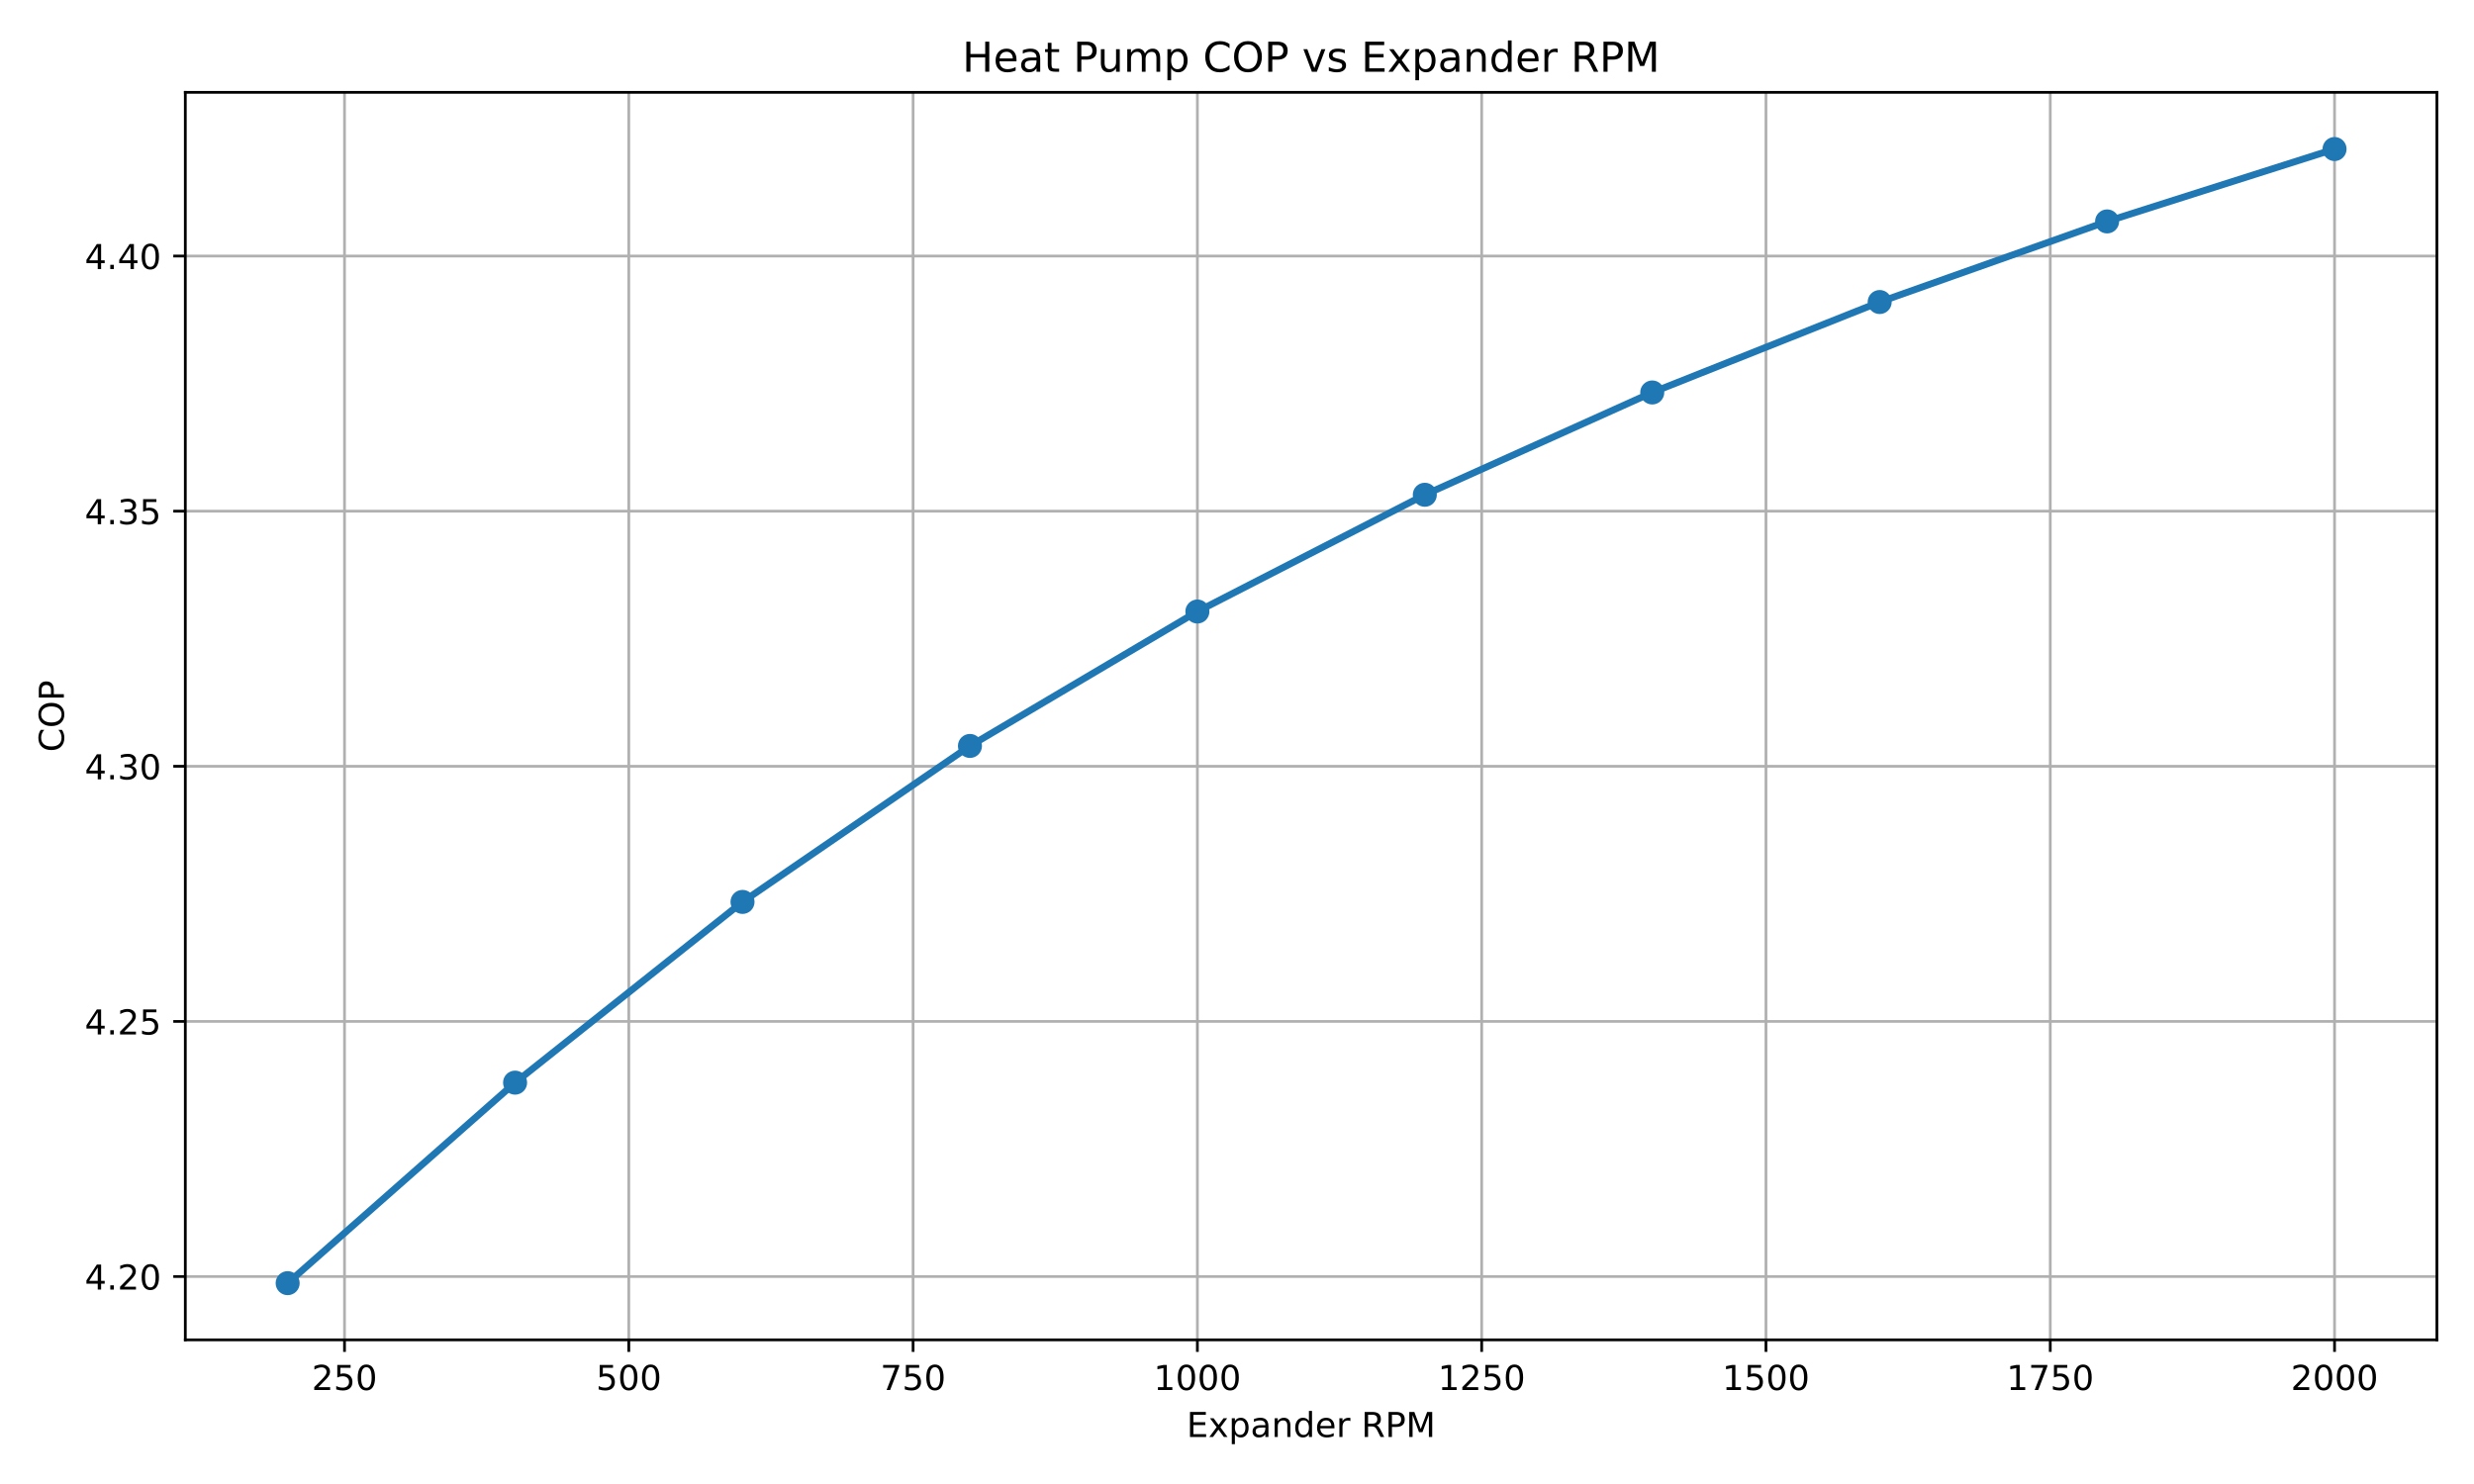
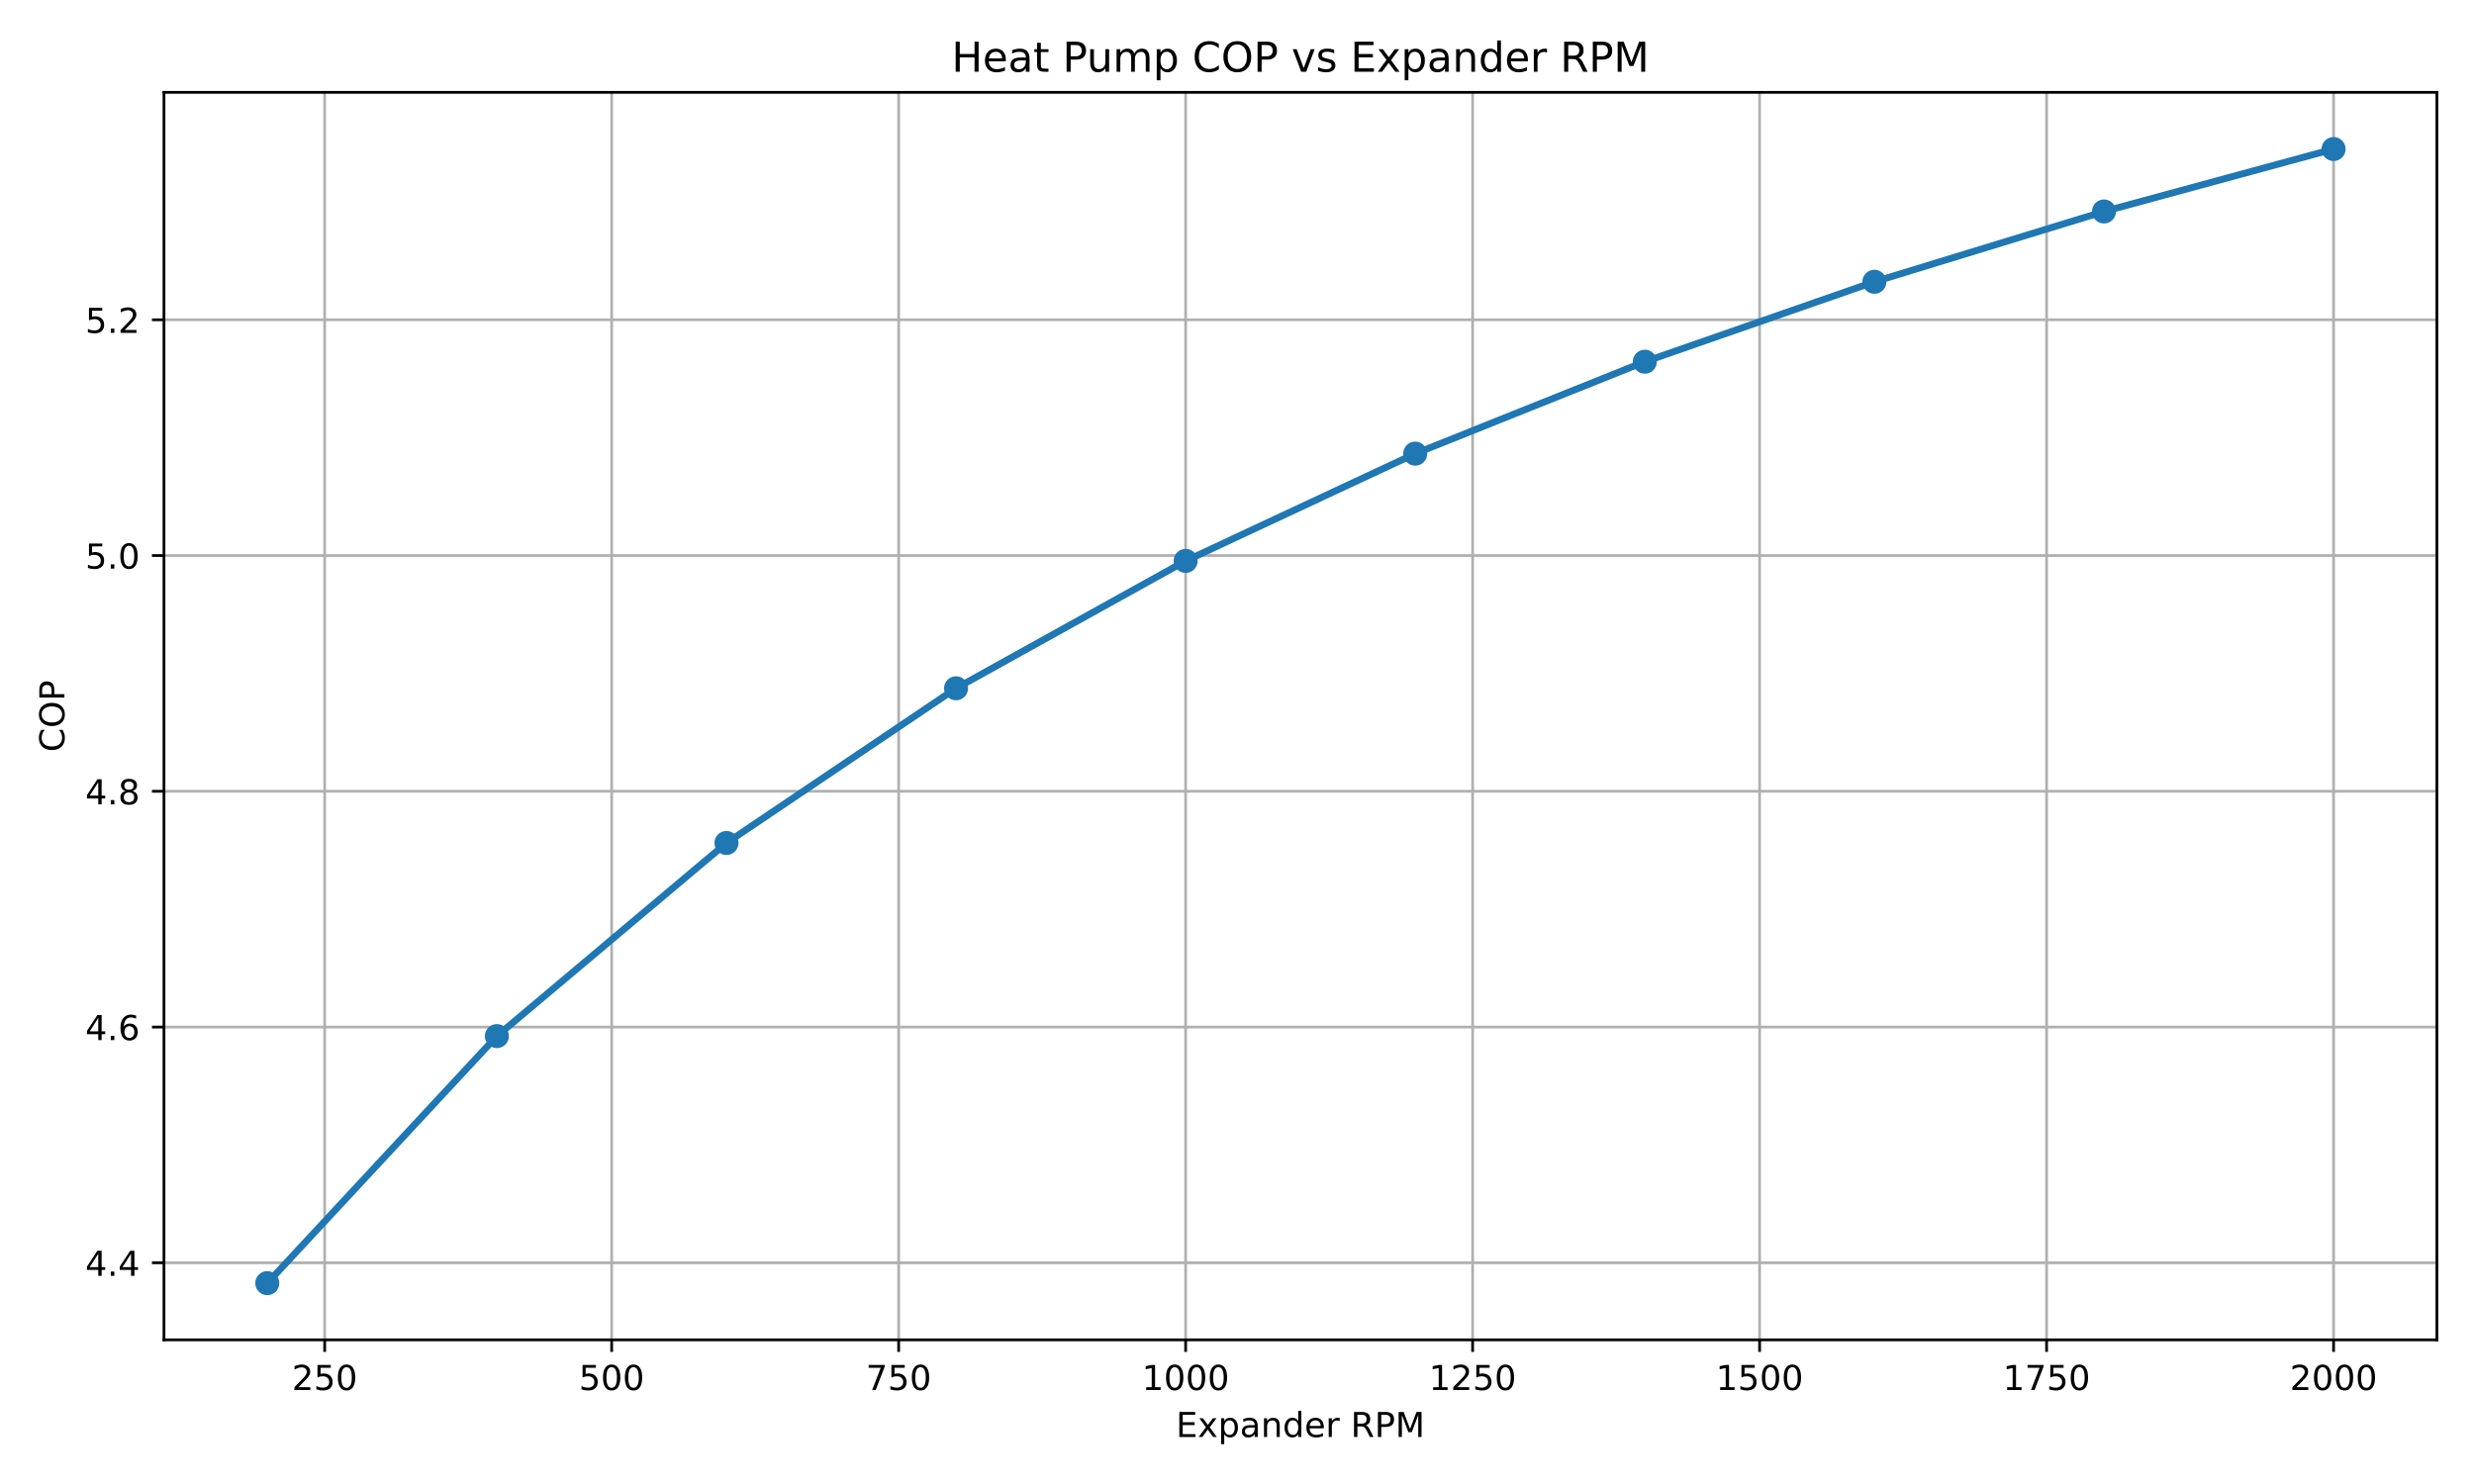
<svg xmlns="http://www.w3.org/2000/svg" xmlns:xlink="http://www.w3.org/1999/xlink" width="720pt" height="432pt" viewBox="0 0 720 432" version="1.1">
  <defs>
    <style type="text/css">*{stroke-linejoin: round; stroke-linecap: butt}</style>
  </defs>
  <g id="figure_1">
    <g id="patch_1">
      <path d="M 0 432  L 720 432  L 720 0  L 0 0  z " style="fill: #ffffff" />
    </g>
    <g id="axes_1">
      <g id="patch_2">
-         <path d="M 53.93 390.04  L 709.2 390.04  L 709.2 26.88  L 53.93 26.88  z " style="fill: #ffffff" />
+         <path d="M 47.72 390.04  L 709.2 390.04  L 709.2 26.88  L 47.72 26.88  z " style="fill: #ffffff" />
      </g>
      <g id="matplotlib.axis_1">
        <g id="xtick_1">
          <g id="line2d_1">
-             <path d="M 100.262 390.04  L 100.262 26.88  " clip-path="url(#p48b8b72405)" style="fill: none; stroke: #b0b0b0; stroke-width: 0.8; stroke-linecap: square" />
+             <path d="M 94.491 390.04  L 94.491 26.88  " clip-path="url(#p8dfcdfb5a5)" style="fill: none; stroke: #b0b0b0; stroke-width: 0.8; stroke-linecap: square" />
          </g>
          <g id="line2d_2">
            <defs>
-               <path id="m41515d4cee" d="M 0 0  L 0 3.5  " style="stroke: #000000; stroke-width: 0.8" />
+               <path id="m146182d8d7" d="M 0 0  L 0 3.5  " style="stroke: #000000; stroke-width: 0.8" />
            </defs>
            <g>
-               <use xlink:href="#m41515d4cee" x="100.262" y="390.04" style="stroke: #000000; stroke-width: 0.8" />
+               <use xlink:href="#m146182d8d7" x="94.491" y="390.04" style="stroke: #000000; stroke-width: 0.8" />
            </g>
          </g>
          <g id="text_1">
-             <g transform="translate(90.71847 404.6384) scale(0.1 -0.1)">
+             <g transform="translate(84.94756 404.6384) scale(0.1 -0.1)">
              <defs>
                <path id="DejaVuSans-32" d="M 1228 531  L 3431 531  L 3431 0  L 469 0  L 469 531  Q 828 903 1448 1529  Q 2069 2156 2228 2338  Q 2531 2678 2651 2914  Q 2772 3150 2772 3378  Q 2772 3750 2511 3984  Q 2250 4219 1831 4219  Q 1534 4219 1204 4116  Q 875 4013 500 3803  L 500 4441  Q 881 4594 1212 4672  Q 1544 4750 1819 4750  Q 2544 4750 2975 4387  Q 3406 4025 3406 3419  Q 3406 3131 3298 2873  Q 3191 2616 2906 2266  Q 2828 2175 2409 1742  Q 1991 1309 1228 531  z " transform="scale(0.015625)" />
                <path id="DejaVuSans-35" d="M 691 4666  L 3169 4666  L 3169 4134  L 1269 4134  L 1269 2991  Q 1406 3038 1543 3061  Q 1681 3084 1819 3084  Q 2600 3084 3056 2656  Q 3513 2228 3513 1497  Q 3513 744 3044 326  Q 2575 -91 1722 -91  Q 1428 -91 1123 -41  Q 819 9 494 109  L 494 744  Q 775 591 1075 516  Q 1375 441 1709 441  Q 2250 441 2565 725  Q 2881 1009 2881 1497  Q 2881 1984 2565 2268  Q 2250 2553 1709 2553  Q 1456 2553 1204 2497  Q 953 2441 691 2322  L 691 4666  z " transform="scale(0.015625)" />
                <path id="DejaVuSans-30" d="M 2034 4250  Q 1547 4250 1301 3770  Q 1056 3291 1056 2328  Q 1056 1369 1301 889  Q 1547 409 2034 409  Q 2525 409 2770 889  Q 3016 1369 3016 2328  Q 3016 3291 2770 3770  Q 2525 4250 2034 4250  z M 2034 4750  Q 2819 4750 3233 4129  Q 3647 3509 3647 2328  Q 3647 1150 3233 529  Q 2819 -91 2034 -91  Q 1250 -91 836 529  Q 422 1150 422 2328  Q 422 3509 836 4129  Q 1250 4750 2034 4750  z " transform="scale(0.015625)" />
              </defs>
              <use xlink:href="#DejaVuSans-32" />
-               <use xlink:href="#DejaVuSans-35" x="63.623" />
-               <use xlink:href="#DejaVuSans-30" x="127.246" />
+               <use xlink:href="#DejaVuSans-35" transform="translate(63.62305 0)" />
+               <use xlink:href="#DejaVuSans-30" transform="translate(127.2461 0)" />
            </g>
          </g>
        </g>
        <g id="xtick_2">
          <g id="line2d_3">
-             <path d="M 182.998 390.04  L 182.998 26.88  " clip-path="url(#p48b8b72405)" style="fill: none; stroke: #b0b0b0; stroke-width: 0.8; stroke-linecap: square" />
+             <path d="M 178.012 390.04  L 178.012 26.88  " clip-path="url(#p8dfcdfb5a5)" style="fill: none; stroke: #b0b0b0; stroke-width: 0.8; stroke-linecap: square" />
          </g>
          <g id="line2d_4">
            <g>
-               <use xlink:href="#m41515d4cee" x="182.998" y="390.04" style="stroke: #000000; stroke-width: 0.8" />
+               <use xlink:href="#m146182d8d7" x="178.012" y="390.04" style="stroke: #000000; stroke-width: 0.8" />
            </g>
          </g>
          <g id="text_2">
-             <g transform="translate(173.4546 404.6384) scale(0.1 -0.1)">
+             <g transform="translate(168.4678 404.6384) scale(0.1 -0.1)">
              <use xlink:href="#DejaVuSans-35" />
-               <use xlink:href="#DejaVuSans-30" x="63.623" />
-               <use xlink:href="#DejaVuSans-30" x="127.246" />
+               <use xlink:href="#DejaVuSans-30" transform="translate(63.62305 0)" />
+               <use xlink:href="#DejaVuSans-30" transform="translate(127.2461 0)" />
            </g>
          </g>
        </g>
        <g id="xtick_3">
          <g id="line2d_5">
-             <path d="M 265.734 390.04  L 265.734 26.88  " clip-path="url(#p48b8b72405)" style="fill: none; stroke: #b0b0b0; stroke-width: 0.8; stroke-linecap: square" />
+             <path d="M 261.532 390.04  L 261.532 26.88  " clip-path="url(#p8dfcdfb5a5)" style="fill: none; stroke: #b0b0b0; stroke-width: 0.8; stroke-linecap: square" />
          </g>
          <g id="line2d_6">
            <g>
-               <use xlink:href="#m41515d4cee" x="265.734" y="390.04" style="stroke: #000000; stroke-width: 0.8" />
+               <use xlink:href="#m146182d8d7" x="261.532" y="390.04" style="stroke: #000000; stroke-width: 0.8" />
            </g>
          </g>
          <g id="text_3">
-             <g transform="translate(256.1907 404.6384) scale(0.1 -0.1)">
+             <g transform="translate(251.988 404.6384) scale(0.1 -0.1)">
              <defs>
                <path id="DejaVuSans-37" d="M 525 4666  L 3525 4666  L 3525 4397  L 1831 0  L 1172 0  L 2766 4134  L 525 4134  L 525 4666  z " transform="scale(0.015625)" />
              </defs>
              <use xlink:href="#DejaVuSans-37" />
-               <use xlink:href="#DejaVuSans-35" x="63.623" />
-               <use xlink:href="#DejaVuSans-30" x="127.246" />
+               <use xlink:href="#DejaVuSans-35" transform="translate(63.62305 0)" />
+               <use xlink:href="#DejaVuSans-30" transform="translate(127.2461 0)" />
            </g>
          </g>
        </g>
        <g id="xtick_4">
          <g id="line2d_7">
-             <path d="M 348.471 390.04  L 348.471 26.88  " clip-path="url(#p48b8b72405)" style="fill: none; stroke: #b0b0b0; stroke-width: 0.8; stroke-linecap: square" />
+             <path d="M 345.052 390.04  L 345.052 26.88  " clip-path="url(#p8dfcdfb5a5)" style="fill: none; stroke: #b0b0b0; stroke-width: 0.8; stroke-linecap: square" />
          </g>
          <g id="line2d_8">
            <g>
-               <use xlink:href="#m41515d4cee" x="348.471" y="390.04" style="stroke: #000000; stroke-width: 0.8" />
+               <use xlink:href="#m146182d8d7" x="345.052" y="390.04" style="stroke: #000000; stroke-width: 0.8" />
            </g>
          </g>
          <g id="text_4">
-             <g transform="translate(335.7456 404.6384) scale(0.1 -0.1)">
+             <g transform="translate(332.3269 404.6384) scale(0.1 -0.1)">
              <defs>
                <path id="DejaVuSans-31" d="M 794 531  L 1825 531  L 1825 4091  L 703 3866  L 703 4441  L 1819 4666  L 2450 4666  L 2450 531  L 3481 531  L 3481 0  L 794 0  L 794 531  z " transform="scale(0.015625)" />
              </defs>
              <use xlink:href="#DejaVuSans-31" />
-               <use xlink:href="#DejaVuSans-30" x="63.623" />
-               <use xlink:href="#DejaVuSans-30" x="127.246" />
-               <use xlink:href="#DejaVuSans-30" x="190.869" />
+               <use xlink:href="#DejaVuSans-30" transform="translate(63.62305 0)" />
+               <use xlink:href="#DejaVuSans-30" transform="translate(127.2461 0)" />
+               <use xlink:href="#DejaVuSans-30" transform="translate(190.8691 0)" />
            </g>
          </g>
        </g>
        <g id="xtick_5">
          <g id="line2d_9">
-             <path d="M 431.207 390.04  L 431.207 26.88  " clip-path="url(#p48b8b72405)" style="fill: none; stroke: #b0b0b0; stroke-width: 0.8; stroke-linecap: square" />
+             <path d="M 428.572 390.04  L 428.572 26.88  " clip-path="url(#p8dfcdfb5a5)" style="fill: none; stroke: #b0b0b0; stroke-width: 0.8; stroke-linecap: square" />
          </g>
          <g id="line2d_10">
            <g>
-               <use xlink:href="#m41515d4cee" x="431.207" y="390.04" style="stroke: #000000; stroke-width: 0.8" />
+               <use xlink:href="#m146182d8d7" x="428.572" y="390.04" style="stroke: #000000; stroke-width: 0.8" />
            </g>
          </g>
          <g id="text_5">
-             <g transform="translate(418.4817 404.6384) scale(0.1 -0.1)">
+             <g transform="translate(415.8471 404.6384) scale(0.1 -0.1)">
              <use xlink:href="#DejaVuSans-31" />
-               <use xlink:href="#DejaVuSans-32" x="63.623" />
-               <use xlink:href="#DejaVuSans-35" x="127.246" />
-               <use xlink:href="#DejaVuSans-30" x="190.869" />
+               <use xlink:href="#DejaVuSans-32" transform="translate(63.62305 0)" />
+               <use xlink:href="#DejaVuSans-35" transform="translate(127.2461 0)" />
+               <use xlink:href="#DejaVuSans-30" transform="translate(190.8691 0)" />
            </g>
          </g>
        </g>
        <g id="xtick_6">
          <g id="line2d_11">
-             <path d="M 513.943 390.04  L 513.943 26.88  " clip-path="url(#p48b8b72405)" style="fill: none; stroke: #b0b0b0; stroke-width: 0.8; stroke-linecap: square" />
+             <path d="M 512.092 390.04  L 512.092 26.88  " clip-path="url(#p8dfcdfb5a5)" style="fill: none; stroke: #b0b0b0; stroke-width: 0.8; stroke-linecap: square" />
          </g>
          <g id="line2d_12">
            <g>
-               <use xlink:href="#m41515d4cee" x="513.943" y="390.04" style="stroke: #000000; stroke-width: 0.8" />
+               <use xlink:href="#m146182d8d7" x="512.092" y="390.04" style="stroke: #000000; stroke-width: 0.8" />
            </g>
          </g>
          <g id="text_6">
-             <g transform="translate(501.2178 404.6384) scale(0.1 -0.1)">
+             <g transform="translate(499.3673 404.6384) scale(0.1 -0.1)">
              <use xlink:href="#DejaVuSans-31" />
-               <use xlink:href="#DejaVuSans-35" x="63.623" />
-               <use xlink:href="#DejaVuSans-30" x="127.246" />
-               <use xlink:href="#DejaVuSans-30" x="190.869" />
+               <use xlink:href="#DejaVuSans-35" transform="translate(63.62305 0)" />
+               <use xlink:href="#DejaVuSans-30" transform="translate(127.2461 0)" />
+               <use xlink:href="#DejaVuSans-30" transform="translate(190.8691 0)" />
            </g>
          </g>
        </g>
        <g id="xtick_7">
          <g id="line2d_13">
-             <path d="M 596.679 390.04  L 596.679 26.88  " clip-path="url(#p48b8b72405)" style="fill: none; stroke: #b0b0b0; stroke-width: 0.8; stroke-linecap: square" />
+             <path d="M 595.613 390.04  L 595.613 26.88  " clip-path="url(#p8dfcdfb5a5)" style="fill: none; stroke: #b0b0b0; stroke-width: 0.8; stroke-linecap: square" />
          </g>
          <g id="line2d_14">
            <g>
-               <use xlink:href="#m41515d4cee" x="596.679" y="390.04" style="stroke: #000000; stroke-width: 0.8" />
+               <use xlink:href="#m146182d8d7" x="595.613" y="390.04" style="stroke: #000000; stroke-width: 0.8" />
            </g>
          </g>
          <g id="text_7">
-             <g transform="translate(583.9539 404.6384) scale(0.1 -0.1)">
+             <g transform="translate(582.8875 404.6384) scale(0.1 -0.1)">
              <use xlink:href="#DejaVuSans-31" />
-               <use xlink:href="#DejaVuSans-37" x="63.623" />
-               <use xlink:href="#DejaVuSans-35" x="127.246" />
-               <use xlink:href="#DejaVuSans-30" x="190.869" />
+               <use xlink:href="#DejaVuSans-37" transform="translate(63.62305 0)" />
+               <use xlink:href="#DejaVuSans-35" transform="translate(127.2461 0)" />
+               <use xlink:href="#DejaVuSans-30" transform="translate(190.8691 0)" />
            </g>
          </g>
        </g>
        <g id="xtick_8">
          <g id="line2d_15">
-             <path d="M 679.415 390.04  L 679.415 26.88  " clip-path="url(#p48b8b72405)" style="fill: none; stroke: #b0b0b0; stroke-width: 0.8; stroke-linecap: square" />
+             <path d="M 679.133 390.04  L 679.133 26.88  " clip-path="url(#p8dfcdfb5a5)" style="fill: none; stroke: #b0b0b0; stroke-width: 0.8; stroke-linecap: square" />
          </g>
          <g id="line2d_16">
            <g>
-               <use xlink:href="#m41515d4cee" x="679.415" y="390.04" style="stroke: #000000; stroke-width: 0.8" />
+               <use xlink:href="#m146182d8d7" x="679.133" y="390.04" style="stroke: #000000; stroke-width: 0.8" />
            </g>
          </g>
          <g id="text_8">
-             <g transform="translate(666.69 404.6384) scale(0.1 -0.1)">
+             <g transform="translate(666.4077 404.6384) scale(0.1 -0.1)">
              <use xlink:href="#DejaVuSans-32" />
-               <use xlink:href="#DejaVuSans-30" x="63.623" />
-               <use xlink:href="#DejaVuSans-30" x="127.246" />
-               <use xlink:href="#DejaVuSans-30" x="190.869" />
+               <use xlink:href="#DejaVuSans-30" transform="translate(63.62305 0)" />
+               <use xlink:href="#DejaVuSans-30" transform="translate(127.2461 0)" />
+               <use xlink:href="#DejaVuSans-30" transform="translate(190.8691 0)" />
            </g>
          </g>
        </g>
        <g id="text_9">
-           <g transform="translate(345.3408 418.3166) scale(0.1 -0.1)">
+           <g transform="translate(342.2358 418.3166) scale(0.1 -0.1)">
            <defs>
              <path id="DejaVuSans-45" d="M 628 4666  L 3578 4666  L 3578 4134  L 1259 4134  L 1259 2753  L 3481 2753  L 3481 2222  L 1259 2222  L 1259 531  L 3634 531  L 3634 0  L 628 0  L 628 4666  z " transform="scale(0.015625)" />
              <path id="DejaVuSans-78" d="M 3513 3500  L 2247 1797  L 3578 0  L 2900 0  L 1881 1375  L 863 0  L 184 0  L 1544 1831  L 300 3500  L 978 3500  L 1906 2253  L 2834 3500  L 3513 3500  z " transform="scale(0.015625)" />
              <path id="DejaVuSans-70" d="M 1159 525  L 1159 -1331  L 581 -1331  L 581 3500  L 1159 3500  L 1159 2969  Q 1341 3281 1617 3432  Q 1894 3584 2278 3584  Q 2916 3584 3314 3078  Q 3713 2572 3713 1747  Q 3713 922 3314 415  Q 2916 -91 2278 -91  Q 1894 -91 1617 61  Q 1341 213 1159 525  z M 3116 1747  Q 3116 2381 2855 2742  Q 2594 3103 2138 3103  Q 1681 3103 1420 2742  Q 1159 2381 1159 1747  Q 1159 1113 1420 752  Q 1681 391 2138 391  Q 2594 391 2855 752  Q 3116 1113 3116 1747  z " transform="scale(0.015625)" />
              <path id="DejaVuSans-61" d="M 2194 1759  Q 1497 1759 1228 1600  Q 959 1441 959 1056  Q 959 750 1161 570  Q 1363 391 1709 391  Q 2188 391 2477 730  Q 2766 1069 2766 1631  L 2766 1759  L 2194 1759  z M 3341 1997  L 3341 0  L 2766 0  L 2766 531  Q 2569 213 2275 61  Q 1981 -91 1556 -91  Q 1019 -91 701 211  Q 384 513 384 1019  Q 384 1609 779 1909  Q 1175 2209 1959 2209  L 2766 2209  L 2766 2266  Q 2766 2663 2505 2880  Q 2244 3097 1772 3097  Q 1472 3097 1187 3025  Q 903 2953 641 2809  L 641 3341  Q 956 3463 1253 3523  Q 1550 3584 1831 3584  Q 2591 3584 2966 3190  Q 3341 2797 3341 1997  z " transform="scale(0.015625)" />
              <path id="DejaVuSans-6e" d="M 3513 2113  L 3513 0  L 2938 0  L 2938 2094  Q 2938 2591 2744 2837  Q 2550 3084 2163 3084  Q 1697 3084 1428 2787  Q 1159 2491 1159 1978  L 1159 0  L 581 0  L 581 3500  L 1159 3500  L 1159 2956  Q 1366 3272 1645 3428  Q 1925 3584 2291 3584  Q 2894 3584 3203 3211  Q 3513 2838 3513 2113  z " transform="scale(0.015625)" />
              <path id="DejaVuSans-64" d="M 2906 2969  L 2906 4863  L 3481 4863  L 3481 0  L 2906 0  L 2906 525  Q 2725 213 2448 61  Q 2172 -91 1784 -91  Q 1150 -91 751 415  Q 353 922 353 1747  Q 353 2572 751 3078  Q 1150 3584 1784 3584  Q 2172 3584 2448 3432  Q 2725 3281 2906 2969  z M 947 1747  Q 947 1113 1208 752  Q 1469 391 1925 391  Q 2381 391 2643 752  Q 2906 1113 2906 1747  Q 2906 2381 2643 2742  Q 2381 3103 1925 3103  Q 1469 3103 1208 2742  Q 947 2381 947 1747  z " transform="scale(0.015625)" />
              <path id="DejaVuSans-65" d="M 3597 1894  L 3597 1613  L 953 1613  Q 991 1019 1311 708  Q 1631 397 2203 397  Q 2534 397 2845 478  Q 3156 559 3463 722  L 3463 178  Q 3153 47 2828 -22  Q 2503 -91 2169 -91  Q 1331 -91 842 396  Q 353 884 353 1716  Q 353 2575 817 3079  Q 1281 3584 2069 3584  Q 2775 3584 3186 3129  Q 3597 2675 3597 1894  z M 3022 2063  Q 3016 2534 2758 2815  Q 2500 3097 2075 3097  Q 1594 3097 1305 2825  Q 1016 2553 972 2059  L 3022 2063  z " transform="scale(0.015625)" />
              <path id="DejaVuSans-72" d="M 2631 2963  Q 2534 3019 2420 3045  Q 2306 3072 2169 3072  Q 1681 3072 1420 2755  Q 1159 2438 1159 1844  L 1159 0  L 581 0  L 581 3500  L 1159 3500  L 1159 2956  Q 1341 3275 1631 3429  Q 1922 3584 2338 3584  Q 2397 3584 2469 3576  Q 2541 3569 2628 3553  L 2631 2963  z " transform="scale(0.015625)" />
              <path id="DejaVuSans-20" transform="scale(0.015625)" />
              <path id="DejaVuSans-52" d="M 2841 2188  Q 3044 2119 3236 1894  Q 3428 1669 3622 1275  L 4263 0  L 3584 0  L 2988 1197  Q 2756 1666 2539 1819  Q 2322 1972 1947 1972  L 1259 1972  L 1259 0  L 628 0  L 628 4666  L 2053 4666  Q 2853 4666 3247 4331  Q 3641 3997 3641 3322  Q 3641 2881 3436 2590  Q 3231 2300 2841 2188  z M 1259 4147  L 1259 2491  L 2053 2491  Q 2509 2491 2742 2702  Q 2975 2913 2975 3322  Q 2975 3731 2742 3939  Q 2509 4147 2053 4147  L 1259 4147  z " transform="scale(0.015625)" />
              <path id="DejaVuSans-50" d="M 1259 4147  L 1259 2394  L 2053 2394  Q 2494 2394 2734 2622  Q 2975 2850 2975 3272  Q 2975 3691 2734 3919  Q 2494 4147 2053 4147  L 1259 4147  z M 628 4666  L 2053 4666  Q 2838 4666 3239 4311  Q 3641 3956 3641 3272  Q 3641 2581 3239 2228  Q 2838 1875 2053 1875  L 1259 1875  L 1259 0  L 628 0  L 628 4666  z " transform="scale(0.015625)" />
              <path id="DejaVuSans-4d" d="M 628 4666  L 1569 4666  L 2759 1491  L 3956 4666  L 4897 4666  L 4897 0  L 4281 0  L 4281 4097  L 3078 897  L 2444 897  L 1241 4097  L 1241 0  L 628 0  L 628 4666  z " transform="scale(0.015625)" />
            </defs>
            <use xlink:href="#DejaVuSans-45" />
-             <use xlink:href="#DejaVuSans-78" x="63.184" />
-             <use xlink:href="#DejaVuSans-70" x="122.363" />
-             <use xlink:href="#DejaVuSans-61" x="185.84" />
-             <use xlink:href="#DejaVuSans-6e" x="247.119" />
-             <use xlink:href="#DejaVuSans-64" x="310.498" />
-             <use xlink:href="#DejaVuSans-65" x="373.975" />
-             <use xlink:href="#DejaVuSans-72" x="435.498" />
-             <use xlink:href="#DejaVuSans-20" x="476.611" />
-             <use xlink:href="#DejaVuSans-52" x="508.398" />
-             <use xlink:href="#DejaVuSans-50" x="577.881" />
-             <use xlink:href="#DejaVuSans-4d" x="638.184" />
+             <use xlink:href="#DejaVuSans-78" transform="translate(63.18359 0)" />
+             <use xlink:href="#DejaVuSans-70" transform="translate(122.3633 0)" />
+             <use xlink:href="#DejaVuSans-61" transform="translate(185.8398 0)" />
+             <use xlink:href="#DejaVuSans-6e" transform="translate(247.1191 0)" />
+             <use xlink:href="#DejaVuSans-64" transform="translate(310.498 0)" />
+             <use xlink:href="#DejaVuSans-65" transform="translate(373.9746 0)" />
+             <use xlink:href="#DejaVuSans-72" transform="translate(435.498 0)" />
+             <use xlink:href="#DejaVuSans-20" transform="translate(476.6113 0)" />
+             <use xlink:href="#DejaVuSans-52" transform="translate(508.3984 0)" />
+             <use xlink:href="#DejaVuSans-50" transform="translate(577.8809 0)" />
+             <use xlink:href="#DejaVuSans-4d" transform="translate(638.1836 0)" />
          </g>
        </g>
      </g>
      <g id="matplotlib.axis_2">
        <g id="ytick_1">
          <g id="line2d_17">
-             <path d="M 53.93 371.608  L 709.2 371.608  " clip-path="url(#p48b8b72405)" style="fill: none; stroke: #b0b0b0; stroke-width: 0.8; stroke-linecap: square" />
+             <path d="M 47.72 367.603  L 709.2 367.603  " clip-path="url(#p8dfcdfb5a5)" style="fill: none; stroke: #b0b0b0; stroke-width: 0.8; stroke-linecap: square" />
          </g>
          <g id="line2d_18">
            <defs>
-               <path id="m476cf47613" d="M 0 0  L -3.5 0  " style="stroke: #000000; stroke-width: 0.8" />
+               <path id="m8b63cbcf3f" d="M 0 0  L -3.5 0  " style="stroke: #000000; stroke-width: 0.8" />
            </defs>
            <g>
-               <use xlink:href="#m476cf47613" x="53.93" y="371.608" style="stroke: #000000; stroke-width: 0.8" />
+               <use xlink:href="#m8b63cbcf3f" x="47.72" y="367.603" style="stroke: #000000; stroke-width: 0.8" />
            </g>
          </g>
          <g id="text_10">
-             <g transform="translate(24.66437 375.4073) scale(0.1 -0.1)">
+             <g transform="translate(24.81687 371.4017) scale(0.1 -0.1)">
              <defs>
                <path id="DejaVuSans-34" d="M 2419 4116  L 825 1625  L 2419 1625  L 2419 4116  z M 2253 4666  L 3047 4666  L 3047 1625  L 3713 1625  L 3713 1100  L 3047 1100  L 3047 0  L 2419 0  L 2419 1100  L 313 1100  L 313 1709  L 2253 4666  z " transform="scale(0.015625)" />
                <path id="DejaVuSans-2e" d="M 684 794  L 1344 794  L 1344 0  L 684 0  L 684 794  z " transform="scale(0.015625)" />
              </defs>
              <use xlink:href="#DejaVuSans-34" />
-               <use xlink:href="#DejaVuSans-2e" x="63.623" />
-               <use xlink:href="#DejaVuSans-32" x="95.41" />
-               <use xlink:href="#DejaVuSans-30" x="159.033" />
+               <use xlink:href="#DejaVuSans-2e" transform="translate(63.62305 0)" />
+               <use xlink:href="#DejaVuSans-34" transform="translate(95.41016 0)" />
            </g>
          </g>
        </g>
        <g id="ytick_2">
          <g id="line2d_19">
-             <path d="M 53.93 297.339  L 709.2 297.339  " clip-path="url(#p48b8b72405)" style="fill: none; stroke: #b0b0b0; stroke-width: 0.8; stroke-linecap: square" />
+             <path d="M 47.72 298.975  L 709.2 298.975  " clip-path="url(#p8dfcdfb5a5)" style="fill: none; stroke: #b0b0b0; stroke-width: 0.8; stroke-linecap: square" />
          </g>
          <g id="line2d_20">
            <g>
-               <use xlink:href="#m476cf47613" x="53.93" y="297.339" style="stroke: #000000; stroke-width: 0.8" />
+               <use xlink:href="#m8b63cbcf3f" x="47.72" y="298.975" style="stroke: #000000; stroke-width: 0.8" />
            </g>
          </g>
          <g id="text_11">
-             <g transform="translate(24.66437 301.138) scale(0.1 -0.1)">
+             <g transform="translate(24.81687 302.7746) scale(0.1 -0.1)">
+               <defs>
+                 <path id="DejaVuSans-36" d="M 2113 2584  Q 1688 2584 1439 2293  Q 1191 2003 1191 1497  Q 1191 994 1439 701  Q 1688 409 2113 409  Q 2538 409 2786 701  Q 3034 994 3034 1497  Q 3034 2003 2786 2293  Q 2538 2584 2113 2584  z M 3366 4563  L 3366 3988  Q 3128 4100 2886 4159  Q 2644 4219 2406 4219  Q 1781 4219 1451 3797  Q 1122 3375 1075 2522  Q 1259 2794 1537 2939  Q 1816 3084 2150 3084  Q 2853 3084 3261 2657  Q 3669 2231 3669 1497  Q 3669 778 3244 343  Q 2819 -91 2113 -91  Q 1303 -91 875 529  Q 447 1150 447 2328  Q 447 3434 972 4092  Q 1497 4750 2381 4750  Q 2619 4750 2861 4703  Q 3103 4656 3366 4563  z " transform="scale(0.015625)" />
+               </defs>
              <use xlink:href="#DejaVuSans-34" />
-               <use xlink:href="#DejaVuSans-2e" x="63.623" />
-               <use xlink:href="#DejaVuSans-32" x="95.41" />
-               <use xlink:href="#DejaVuSans-35" x="159.033" />
+               <use xlink:href="#DejaVuSans-2e" transform="translate(63.62305 0)" />
+               <use xlink:href="#DejaVuSans-36" transform="translate(95.41016 0)" />
            </g>
          </g>
        </g>
        <g id="ytick_3">
          <g id="line2d_21">
-             <path d="M 53.93 223.07  L 709.2 223.07  " clip-path="url(#p48b8b72405)" style="fill: none; stroke: #b0b0b0; stroke-width: 0.8; stroke-linecap: square" />
+             <path d="M 47.72 230.348  L 709.2 230.348  " clip-path="url(#p8dfcdfb5a5)" style="fill: none; stroke: #b0b0b0; stroke-width: 0.8; stroke-linecap: square" />
          </g>
          <g id="line2d_22">
            <g>
-               <use xlink:href="#m476cf47613" x="53.93" y="223.07" style="stroke: #000000; stroke-width: 0.8" />
+               <use xlink:href="#m8b63cbcf3f" x="47.72" y="230.348" style="stroke: #000000; stroke-width: 0.8" />
            </g>
          </g>
          <g id="text_12">
-             <g transform="translate(24.66437 226.8687) scale(0.1 -0.1)">
-               <defs>
-                 <path id="DejaVuSans-33" d="M 2597 2516  Q 3050 2419 3304 2112  Q 3559 1806 3559 1356  Q 3559 666 3084 287  Q 2609 -91 1734 -91  Q 1441 -91 1130 -33  Q 819 25 488 141  L 488 750  Q 750 597 1062 519  Q 1375 441 1716 441  Q 2309 441 2620 675  Q 2931 909 2931 1356  Q 2931 1769 2642 2001  Q 2353 2234 1838 2234  L 1294 2234  L 1294 2753  L 1863 2753  Q 2328 2753 2575 2939  Q 2822 3125 2822 3475  Q 2822 3834 2567 4026  Q 2313 4219 1838 4219  Q 1578 4219 1281 4162  Q 984 4106 628 3988  L 628 4550  Q 988 4650 1302 4700  Q 1616 4750 1894 4750  Q 2613 4750 3031 4423  Q 3450 4097 3450 3541  Q 3450 3153 3228 2886  Q 3006 2619 2597 2516  z " transform="scale(0.015625)" />
+             <g transform="translate(24.81687 234.1475) scale(0.1 -0.1)">
+               <defs>
+                 <path id="DejaVuSans-38" d="M 2034 2216  Q 1584 2216 1326 1975  Q 1069 1734 1069 1313  Q 1069 891 1326 650  Q 1584 409 2034 409  Q 2484 409 2743 651  Q 3003 894 3003 1313  Q 3003 1734 2745 1975  Q 2488 2216 2034 2216  z M 1403 2484  Q 997 2584 770 2862  Q 544 3141 544 3541  Q 544 4100 942 4425  Q 1341 4750 2034 4750  Q 2731 4750 3128 4425  Q 3525 4100 3525 3541  Q 3525 3141 3298 2862  Q 3072 2584 2669 2484  Q 3125 2378 3379 2068  Q 3634 1759 3634 1313  Q 3634 634 3220 271  Q 2806 -91 2034 -91  Q 1263 -91 848 271  Q 434 634 434 1313  Q 434 1759 690 2068  Q 947 2378 1403 2484  z M 1172 3481  Q 1172 3119 1398 2916  Q 1625 2713 2034 2713  Q 2441 2713 2670 2916  Q 2900 3119 2900 3481  Q 2900 3844 2670 4047  Q 2441 4250 2034 4250  Q 1625 4250 1398 4047  Q 1172 3844 1172 3481  z " transform="scale(0.015625)" />
              </defs>
              <use xlink:href="#DejaVuSans-34" />
-               <use xlink:href="#DejaVuSans-2e" x="63.623" />
-               <use xlink:href="#DejaVuSans-33" x="95.41" />
-               <use xlink:href="#DejaVuSans-30" x="159.033" />
+               <use xlink:href="#DejaVuSans-2e" transform="translate(63.62305 0)" />
+               <use xlink:href="#DejaVuSans-38" transform="translate(95.41016 0)" />
            </g>
          </g>
        </g>
        <g id="ytick_4">
          <g id="line2d_23">
-             <path d="M 53.93 148.8  L 709.2 148.8  " clip-path="url(#p48b8b72405)" style="fill: none; stroke: #b0b0b0; stroke-width: 0.8; stroke-linecap: square" />
+             <path d="M 47.72 161.721  L 709.2 161.721  " clip-path="url(#p8dfcdfb5a5)" style="fill: none; stroke: #b0b0b0; stroke-width: 0.8; stroke-linecap: square" />
          </g>
          <g id="line2d_24">
            <g>
-               <use xlink:href="#m476cf47613" x="53.93" y="148.8" style="stroke: #000000; stroke-width: 0.8" />
+               <use xlink:href="#m8b63cbcf3f" x="47.72" y="161.721" style="stroke: #000000; stroke-width: 0.8" />
            </g>
          </g>
          <g id="text_13">
-             <g transform="translate(24.66437 152.5994) scale(0.1 -0.1)">
-               <use xlink:href="#DejaVuSans-34" />
-               <use xlink:href="#DejaVuSans-2e" x="63.623" />
-               <use xlink:href="#DejaVuSans-33" x="95.41" />
-               <use xlink:href="#DejaVuSans-35" x="159.033" />
+             <g transform="translate(24.81687 165.5204) scale(0.1 -0.1)">
+               <use xlink:href="#DejaVuSans-35" />
+               <use xlink:href="#DejaVuSans-2e" transform="translate(63.62305 0)" />
+               <use xlink:href="#DejaVuSans-30" transform="translate(95.41016 0)" />
            </g>
          </g>
        </g>
        <g id="ytick_5">
          <g id="line2d_25">
-             <path d="M 53.93 74.531  L 709.2 74.531  " clip-path="url(#p48b8b72405)" style="fill: none; stroke: #b0b0b0; stroke-width: 0.8; stroke-linecap: square" />
+             <path d="M 47.72 93.094  L 709.2 93.094  " clip-path="url(#p8dfcdfb5a5)" style="fill: none; stroke: #b0b0b0; stroke-width: 0.8; stroke-linecap: square" />
          </g>
          <g id="line2d_26">
            <g>
-               <use xlink:href="#m476cf47613" x="53.93" y="74.531" style="stroke: #000000; stroke-width: 0.8" />
+               <use xlink:href="#m8b63cbcf3f" x="47.72" y="93.094" style="stroke: #000000; stroke-width: 0.8" />
            </g>
          </g>
          <g id="text_14">
-             <g transform="translate(24.66437 78.33016) scale(0.1 -0.1)">
-               <use xlink:href="#DejaVuSans-34" />
-               <use xlink:href="#DejaVuSans-2e" x="63.623" />
-               <use xlink:href="#DejaVuSans-34" x="95.41" />
-               <use xlink:href="#DejaVuSans-30" x="159.033" />
+             <g transform="translate(24.81687 96.89334) scale(0.1 -0.1)">
+               <use xlink:href="#DejaVuSans-35" />
+               <use xlink:href="#DejaVuSans-2e" transform="translate(63.62305 0)" />
+               <use xlink:href="#DejaVuSans-32" transform="translate(95.41016 0)" />
            </g>
          </g>
        </g>
        <g id="text_15">
-           <g transform="translate(18.58469 218.9022) rotate(-90) scale(0.1 -0.1)">
+           <g transform="translate(18.73719 218.9022) rotate(-90) scale(0.1 -0.1)">
            <defs>
              <path id="DejaVuSans-43" d="M 4122 4306  L 4122 3641  Q 3803 3938 3442 4084  Q 3081 4231 2675 4231  Q 1875 4231 1450 3742  Q 1025 3253 1025 2328  Q 1025 1406 1450 917  Q 1875 428 2675 428  Q 3081 428 3442 575  Q 3803 722 4122 1019  L 4122 359  Q 3791 134 3420 21  Q 3050 -91 2638 -91  Q 1578 -91 968 557  Q 359 1206 359 2328  Q 359 3453 968 4101  Q 1578 4750 2638 4750  Q 3056 4750 3426 4639  Q 3797 4528 4122 4306  z " transform="scale(0.015625)" />
              <path id="DejaVuSans-4f" d="M 2522 4238  Q 1834 4238 1429 3725  Q 1025 3213 1025 2328  Q 1025 1447 1429 934  Q 1834 422 2522 422  Q 3209 422 3611 934  Q 4013 1447 4013 2328  Q 4013 3213 3611 3725  Q 3209 4238 2522 4238  z M 2522 4750  Q 3503 4750 4090 4092  Q 4678 3434 4678 2328  Q 4678 1225 4090 567  Q 3503 -91 2522 -91  Q 1538 -91 948 565  Q 359 1222 359 2328  Q 359 3434 948 4092  Q 1538 4750 2522 4750  z " transform="scale(0.015625)" />
            </defs>
            <use xlink:href="#DejaVuSans-43" />
-             <use xlink:href="#DejaVuSans-4f" x="69.824" />
-             <use xlink:href="#DejaVuSans-50" x="148.535" />
+             <use xlink:href="#DejaVuSans-4f" transform="translate(69.82422 0)" />
+             <use xlink:href="#DejaVuSans-50" transform="translate(148.5352 0)" />
          </g>
        </g>
      </g>
      <g id="line2d_27">
-         <path d="M 83.715 373.533  L 149.904 315.162  L 216.093 262.551  L 282.282 217.148  L 348.471 178.014  L 414.659 144.03  L 480.848 114.25  L 547.037 87.921  L 613.226 64.455  L 679.415 43.387  " clip-path="url(#p48b8b72405)" style="fill: none; stroke: #1f77b4; stroke-width: 2; stroke-linecap: square" />
+         <path d="M 77.787 373.533  L 144.603 301.613  L 211.42 245.398  L 278.236 200.364  L 345.052 163.281  L 411.868 132.056  L 478.684 105.295  L 545.5 82.03  L 612.317 61.565  L 679.133 43.387  " clip-path="url(#p8dfcdfb5a5)" style="fill: none; stroke: #1f77b4; stroke-width: 2; stroke-linecap: square" />
        <defs>
-           <path id="mbb0ca70eee" d="M 0 3  C 0.796 3 1.559 2.684 2.121 2.121  C 2.684 1.559 3 0.796 3 0  C 3 -0.796 2.684 -1.559 2.121 -2.121  C 1.559 -2.684 0.796 -3 0 -3  C -0.796 -3 -1.559 -2.684 -2.121 -2.121  C -2.684 -1.559 -3 -0.796 -3 0  C -3 0.796 -2.684 1.559 -2.121 2.121  C -1.559 2.684 -0.796 3 0 3  z " style="stroke: #1f77b4" />
+           <path id="m24e0884a88" d="M 0 3  C 0.796 3 1.559 2.684 2.121 2.121  C 2.684 1.559 3 0.796 3 0  C 3 -0.796 2.684 -1.559 2.121 -2.121  C 1.559 -2.684 0.796 -3 0 -3  C -0.796 -3 -1.559 -2.684 -2.121 -2.121  C -2.684 -1.559 -3 -0.796 -3 0  C -3 0.796 -2.684 1.559 -2.121 2.121  C -1.559 2.684 -0.796 3 0 3  z " style="stroke: #1f77b4" />
        </defs>
-         <g clip-path="url(#p48b8b72405)">
-           <use xlink:href="#mbb0ca70eee" x="83.715" y="373.533" style="fill: #1f77b4; stroke: #1f77b4" />
-           <use xlink:href="#mbb0ca70eee" x="149.904" y="315.162" style="fill: #1f77b4; stroke: #1f77b4" />
-           <use xlink:href="#mbb0ca70eee" x="216.093" y="262.551" style="fill: #1f77b4; stroke: #1f77b4" />
-           <use xlink:href="#mbb0ca70eee" x="282.282" y="217.148" style="fill: #1f77b4; stroke: #1f77b4" />
-           <use xlink:href="#mbb0ca70eee" x="348.471" y="178.014" style="fill: #1f77b4; stroke: #1f77b4" />
-           <use xlink:href="#mbb0ca70eee" x="414.659" y="144.03" style="fill: #1f77b4; stroke: #1f77b4" />
-           <use xlink:href="#mbb0ca70eee" x="480.848" y="114.25" style="fill: #1f77b4; stroke: #1f77b4" />
-           <use xlink:href="#mbb0ca70eee" x="547.037" y="87.921" style="fill: #1f77b4; stroke: #1f77b4" />
-           <use xlink:href="#mbb0ca70eee" x="613.226" y="64.455" style="fill: #1f77b4; stroke: #1f77b4" />
-           <use xlink:href="#mbb0ca70eee" x="679.415" y="43.387" style="fill: #1f77b4; stroke: #1f77b4" />
+         <g clip-path="url(#p8dfcdfb5a5)">
+           <use xlink:href="#m24e0884a88" x="77.787" y="373.533" style="fill: #1f77b4; stroke: #1f77b4" />
+           <use xlink:href="#m24e0884a88" x="144.603" y="301.613" style="fill: #1f77b4; stroke: #1f77b4" />
+           <use xlink:href="#m24e0884a88" x="211.42" y="245.398" style="fill: #1f77b4; stroke: #1f77b4" />
+           <use xlink:href="#m24e0884a88" x="278.236" y="200.364" style="fill: #1f77b4; stroke: #1f77b4" />
+           <use xlink:href="#m24e0884a88" x="345.052" y="163.281" style="fill: #1f77b4; stroke: #1f77b4" />
+           <use xlink:href="#m24e0884a88" x="411.868" y="132.056" style="fill: #1f77b4; stroke: #1f77b4" />
+           <use xlink:href="#m24e0884a88" x="478.684" y="105.295" style="fill: #1f77b4; stroke: #1f77b4" />
+           <use xlink:href="#m24e0884a88" x="545.5" y="82.03" style="fill: #1f77b4; stroke: #1f77b4" />
+           <use xlink:href="#m24e0884a88" x="612.317" y="61.565" style="fill: #1f77b4; stroke: #1f77b4" />
+           <use xlink:href="#m24e0884a88" x="679.133" y="43.387" style="fill: #1f77b4; stroke: #1f77b4" />
        </g>
      </g>
      <g id="patch_3">
-         <path d="M 53.93 390.04  L 53.93 26.88  " style="fill: none; stroke: #000000; stroke-width: 0.8; stroke-linejoin: miter; stroke-linecap: square" />
+         <path d="M 47.72 390.04  L 47.72 26.88  " style="fill: none; stroke: #000000; stroke-width: 0.8; stroke-linejoin: miter; stroke-linecap: square" />
      </g>
      <g id="patch_4">
        <path d="M 709.2 390.04  L 709.2 26.88  " style="fill: none; stroke: #000000; stroke-width: 0.8; stroke-linejoin: miter; stroke-linecap: square" />
      </g>
      <g id="patch_5">
-         <path d="M 53.93 390.04  L 709.2 390.04  " style="fill: none; stroke: #000000; stroke-width: 0.8; stroke-linejoin: miter; stroke-linecap: square" />
+         <path d="M 47.72 390.04  L 709.2 390.04  " style="fill: none; stroke: #000000; stroke-width: 0.8; stroke-linejoin: miter; stroke-linecap: square" />
      </g>
      <g id="patch_6">
-         <path d="M 53.93 26.88  L 709.2 26.88  " style="fill: none; stroke: #000000; stroke-width: 0.8; stroke-linejoin: miter; stroke-linecap: square" />
+         <path d="M 47.72 26.88  L 709.2 26.88  " style="fill: none; stroke: #000000; stroke-width: 0.8; stroke-linejoin: miter; stroke-linecap: square" />
      </g>
      <g id="text_16">
-         <g transform="translate(280.0591 20.88) scale(0.12 -0.12)">
+         <g transform="translate(276.9541 20.88) scale(0.12 -0.12)">
          <defs>
            <path id="DejaVuSans-48" d="M 628 4666  L 1259 4666  L 1259 2753  L 3553 2753  L 3553 4666  L 4184 4666  L 4184 0  L 3553 0  L 3553 2222  L 1259 2222  L 1259 0  L 628 0  L 628 4666  z " transform="scale(0.015625)" />
            <path id="DejaVuSans-74" d="M 1172 4494  L 1172 3500  L 2356 3500  L 2356 3053  L 1172 3053  L 1172 1153  Q 1172 725 1289 603  Q 1406 481 1766 481  L 2356 481  L 2356 0  L 1766 0  Q 1100 0 847 248  Q 594 497 594 1153  L 594 3053  L 172 3053  L 172 3500  L 594 3500  L 594 4494  L 1172 4494  z " transform="scale(0.015625)" />
            <path id="DejaVuSans-75" d="M 544 1381  L 544 3500  L 1119 3500  L 1119 1403  Q 1119 906 1312 657  Q 1506 409 1894 409  Q 2359 409 2629 706  Q 2900 1003 2900 1516  L 2900 3500  L 3475 3500  L 3475 0  L 2900 0  L 2900 538  Q 2691 219 2414 64  Q 2138 -91 1772 -91  Q 1169 -91 856 284  Q 544 659 544 1381  z M 1991 3584  L 1991 3584  z " transform="scale(0.015625)" />
            <path id="DejaVuSans-6d" d="M 3328 2828  Q 3544 3216 3844 3400  Q 4144 3584 4550 3584  Q 5097 3584 5394 3201  Q 5691 2819 5691 2113  L 5691 0  L 5113 0  L 5113 2094  Q 5113 2597 4934 2840  Q 4756 3084 4391 3084  Q 3944 3084 3684 2787  Q 3425 2491 3425 1978  L 3425 0  L 2847 0  L 2847 2094  Q 2847 2600 2669 2842  Q 2491 3084 2119 3084  Q 1678 3084 1418 2786  Q 1159 2488 1159 1978  L 1159 0  L 581 0  L 581 3500  L 1159 3500  L 1159 2956  Q 1356 3278 1631 3431  Q 1906 3584 2284 3584  Q 2666 3584 2933 3390  Q 3200 3197 3328 2828  z " transform="scale(0.015625)" />
            <path id="DejaVuSans-76" d="M 191 3500  L 800 3500  L 1894 563  L 2988 3500  L 3597 3500  L 2284 0  L 1503 0  L 191 3500  z " transform="scale(0.015625)" />
            <path id="DejaVuSans-73" d="M 2834 3397  L 2834 2853  Q 2591 2978 2328 3040  Q 2066 3103 1784 3103  Q 1356 3103 1142 2972  Q 928 2841 928 2578  Q 928 2378 1081 2264  Q 1234 2150 1697 2047  L 1894 2003  Q 2506 1872 2764 1633  Q 3022 1394 3022 966  Q 3022 478 2636 193  Q 2250 -91 1575 -91  Q 1294 -91 989 -36  Q 684 19 347 128  L 347 722  Q 666 556 975 473  Q 1284 391 1588 391  Q 1994 391 2212 530  Q 2431 669 2431 922  Q 2431 1156 2273 1281  Q 2116 1406 1581 1522  L 1381 1569  Q 847 1681 609 1914  Q 372 2147 372 2553  Q 372 3047 722 3315  Q 1072 3584 1716 3584  Q 2034 3584 2315 3537  Q 2597 3491 2834 3397  z " transform="scale(0.015625)" />
          </defs>
          <use xlink:href="#DejaVuSans-48" />
-           <use xlink:href="#DejaVuSans-65" x="75.195" />
-           <use xlink:href="#DejaVuSans-61" x="136.719" />
-           <use xlink:href="#DejaVuSans-74" x="197.998" />
-           <use xlink:href="#DejaVuSans-20" x="237.207" />
-           <use xlink:href="#DejaVuSans-50" x="268.994" />
-           <use xlink:href="#DejaVuSans-75" x="327.547" />
-           <use xlink:href="#DejaVuSans-6d" x="390.926" />
-           <use xlink:href="#DejaVuSans-70" x="488.338" />
-           <use xlink:href="#DejaVuSans-20" x="551.814" />
-           <use xlink:href="#DejaVuSans-43" x="583.602" />
-           <use xlink:href="#DejaVuSans-4f" x="653.426" />
-           <use xlink:href="#DejaVuSans-50" x="732.137" />
-           <use xlink:href="#DejaVuSans-20" x="792.439" />
-           <use xlink:href="#DejaVuSans-76" x="824.227" />
-           <use xlink:href="#DejaVuSans-73" x="883.406" />
-           <use xlink:href="#DejaVuSans-20" x="935.506" />
-           <use xlink:href="#DejaVuSans-45" x="967.293" />
-           <use xlink:href="#DejaVuSans-78" x="1030.477" />
-           <use xlink:href="#DejaVuSans-70" x="1089.656" />
-           <use xlink:href="#DejaVuSans-61" x="1153.133" />
-           <use xlink:href="#DejaVuSans-6e" x="1214.412" />
-           <use xlink:href="#DejaVuSans-64" x="1277.791" />
-           <use xlink:href="#DejaVuSans-65" x="1341.268" />
-           <use xlink:href="#DejaVuSans-72" x="1402.791" />
-           <use xlink:href="#DejaVuSans-20" x="1443.904" />
-           <use xlink:href="#DejaVuSans-52" x="1475.691" />
-           <use xlink:href="#DejaVuSans-50" x="1545.174" />
-           <use xlink:href="#DejaVuSans-4d" x="1605.477" />
+           <use xlink:href="#DejaVuSans-65" transform="translate(75.19531 0)" />
+           <use xlink:href="#DejaVuSans-61" transform="translate(136.7188 0)" />
+           <use xlink:href="#DejaVuSans-74" transform="translate(197.998 0)" />
+           <use xlink:href="#DejaVuSans-20" transform="translate(237.207 0)" />
+           <use xlink:href="#DejaVuSans-50" transform="translate(268.9941 0)" />
+           <use xlink:href="#DejaVuSans-75" transform="translate(327.5469 0)" />
+           <use xlink:href="#DejaVuSans-6d" transform="translate(390.9258 0)" />
+           <use xlink:href="#DejaVuSans-70" transform="translate(488.3379 0)" />
+           <use xlink:href="#DejaVuSans-20" transform="translate(551.8145 0)" />
+           <use xlink:href="#DejaVuSans-43" transform="translate(583.6016 0)" />
+           <use xlink:href="#DejaVuSans-4f" transform="translate(653.4258 0)" />
+           <use xlink:href="#DejaVuSans-50" transform="translate(732.1367 0)" />
+           <use xlink:href="#DejaVuSans-20" transform="translate(792.4395 0)" />
+           <use xlink:href="#DejaVuSans-76" transform="translate(824.2266 0)" />
+           <use xlink:href="#DejaVuSans-73" transform="translate(883.4062 0)" />
+           <use xlink:href="#DejaVuSans-20" transform="translate(935.5059 0)" />
+           <use xlink:href="#DejaVuSans-45" transform="translate(967.293 0)" />
+           <use xlink:href="#DejaVuSans-78" transform="translate(1030.477 0)" />
+           <use xlink:href="#DejaVuSans-70" transform="translate(1089.656 0)" />
+           <use xlink:href="#DejaVuSans-61" transform="translate(1153.133 0)" />
+           <use xlink:href="#DejaVuSans-6e" transform="translate(1214.412 0)" />
+           <use xlink:href="#DejaVuSans-64" transform="translate(1277.791 0)" />
+           <use xlink:href="#DejaVuSans-65" transform="translate(1341.268 0)" />
+           <use xlink:href="#DejaVuSans-72" transform="translate(1402.791 0)" />
+           <use xlink:href="#DejaVuSans-20" transform="translate(1443.904 0)" />
+           <use xlink:href="#DejaVuSans-52" transform="translate(1475.691 0)" />
+           <use xlink:href="#DejaVuSans-50" transform="translate(1545.174 0)" />
+           <use xlink:href="#DejaVuSans-4d" transform="translate(1605.477 0)" />
        </g>
      </g>
    </g>
  </g>
  <defs>
-     <clipPath id="p48b8b72405">
-       <rect x="53.93" y="26.88" width="655.27" height="363.16" />
+     <clipPath id="p8dfcdfb5a5">
+       <rect x="47.72" y="26.88" width="661.48" height="363.16" />
    </clipPath>
  </defs>
</svg>
